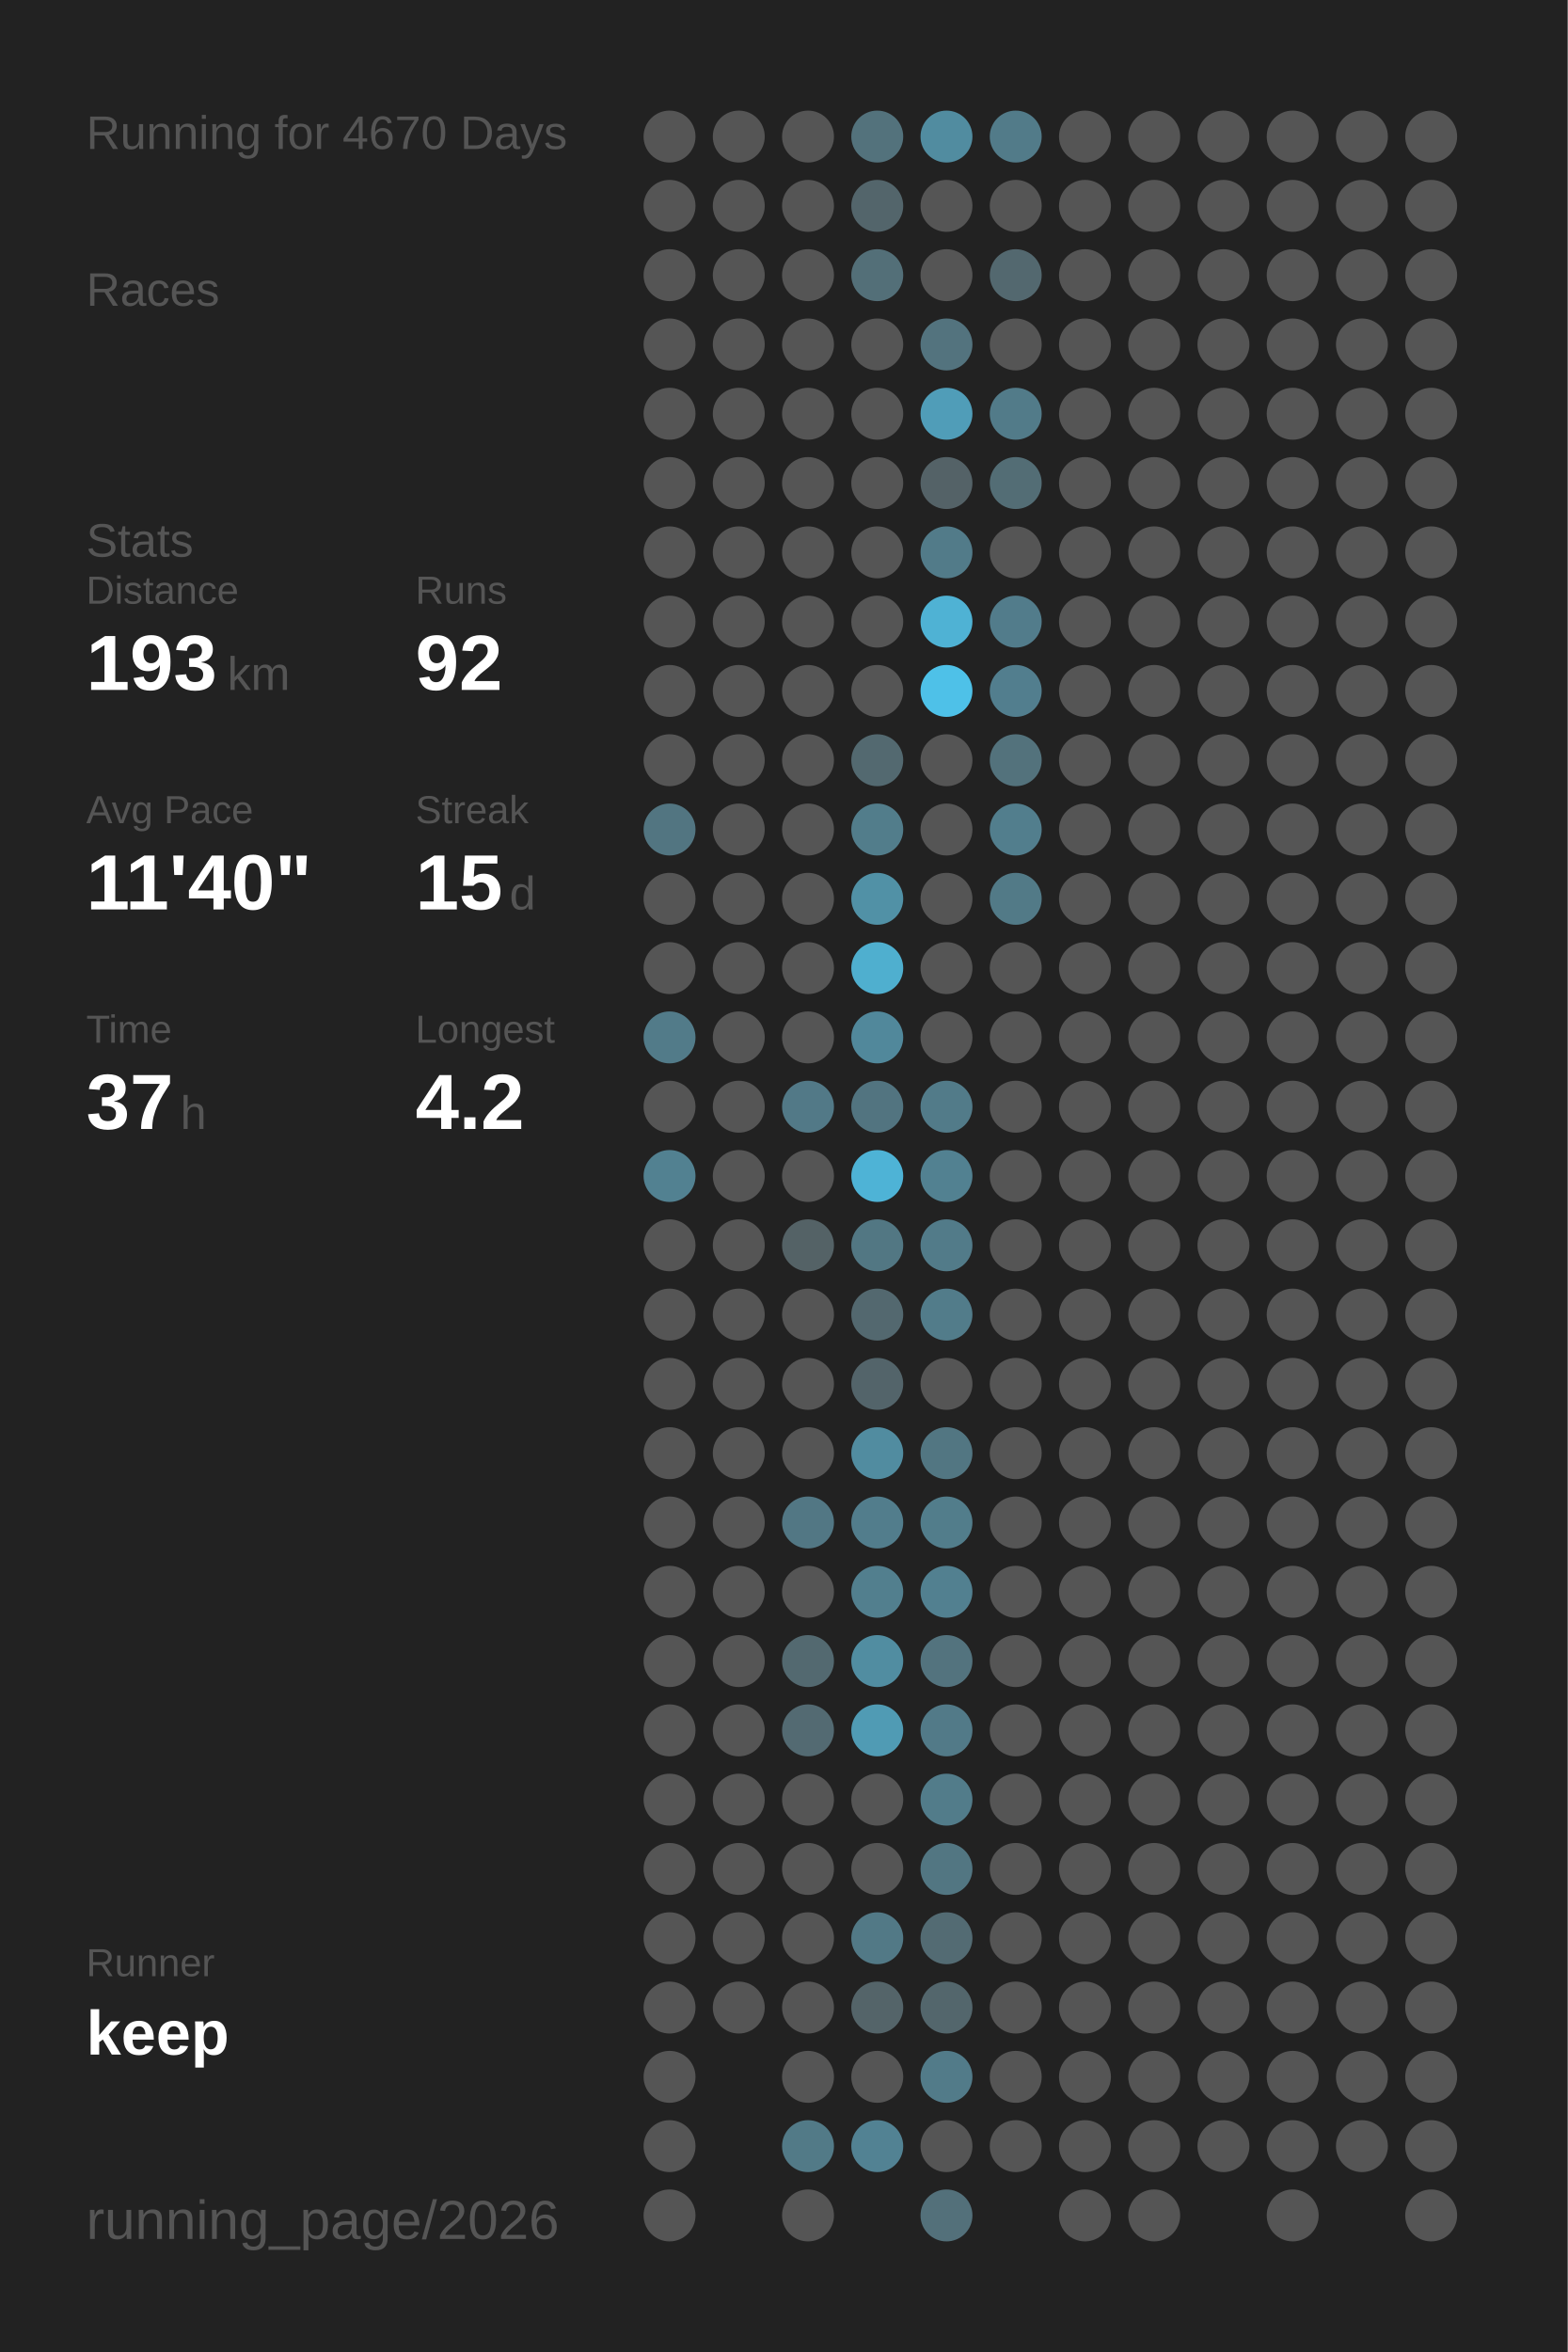
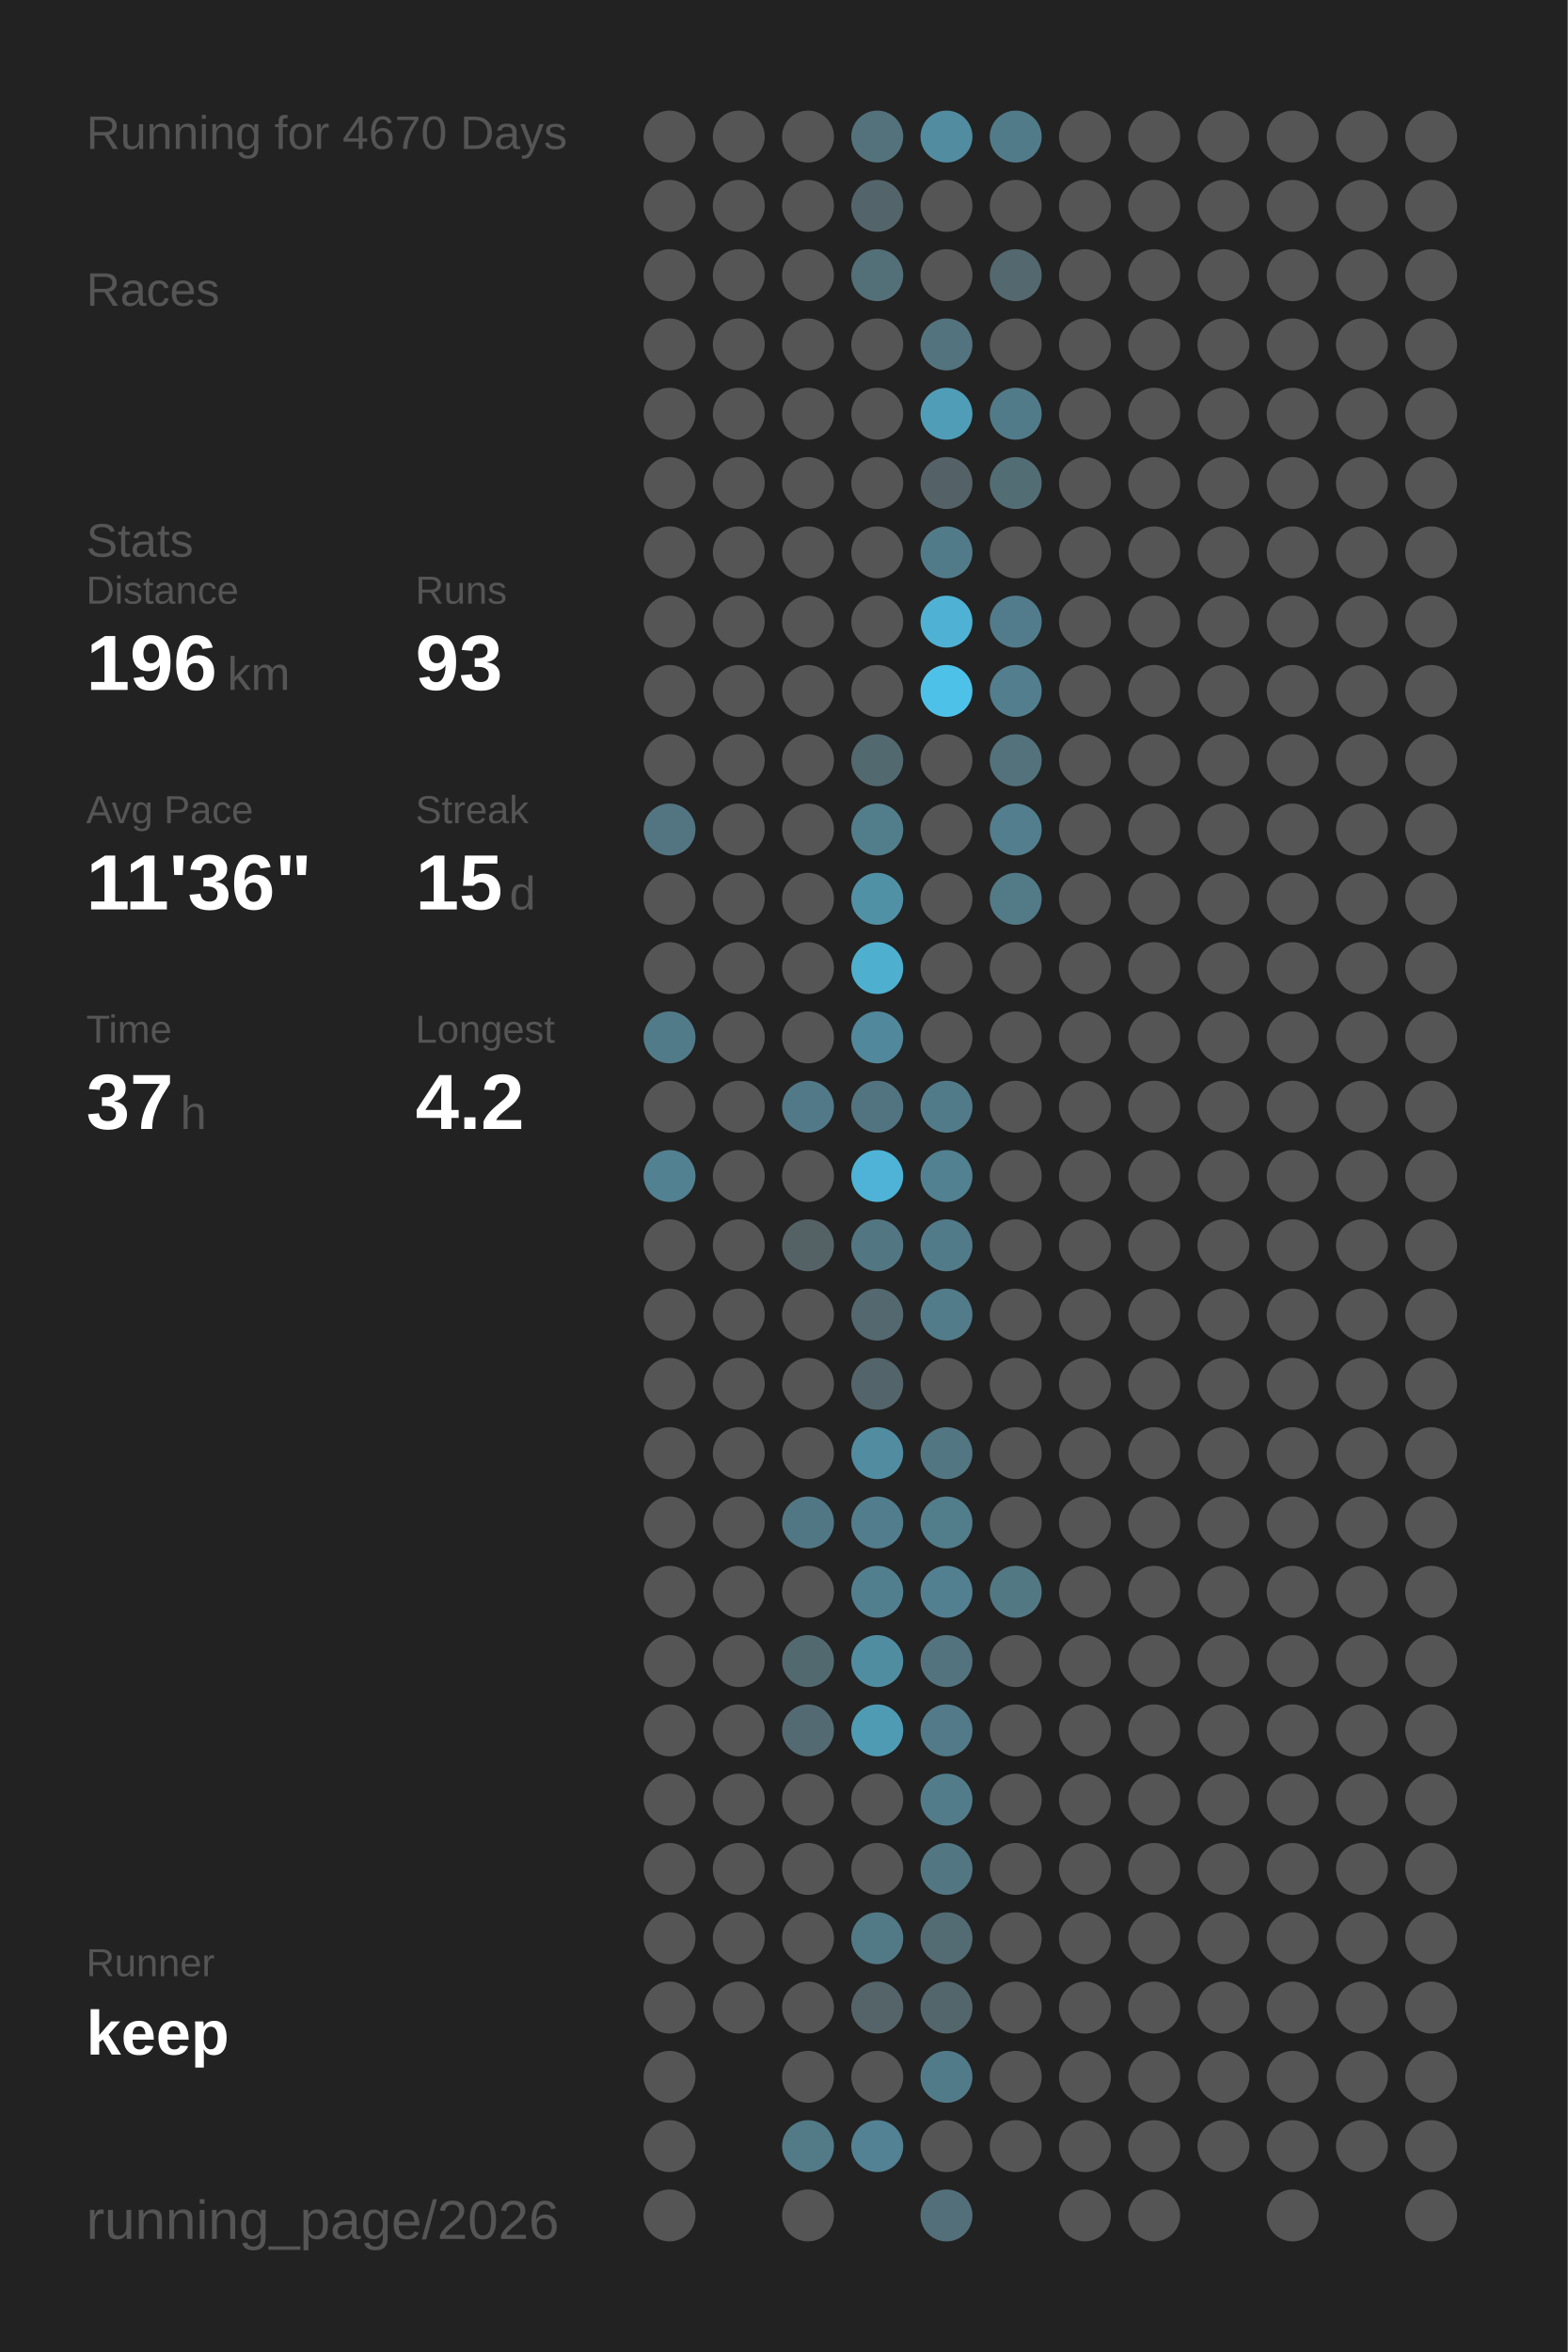
<svg xmlns="http://www.w3.org/2000/svg" baseProfile="full" height="300mm" version="1.1" viewBox="0,0,200,300" width="200mm">
  <defs />
  <rect fill="#222222" height="300" width="200" x="0" y="0" />
  <text fill="#555555" style="font-size:6px; font-family:Arial;" x="11" y="19">Running for 4670 Days</text>
  <text fill="#555555" style="font-size:6px; font-family:Arial;" x="11" y="39">Races</text>
  <text fill="#555555" style="font-size:6px; font-family:Arial;" x="11" y="71">Stats</text>
  <text fill="#555555" style="font-size:5px; font-family:Arial;" x="11" y="77">Distance</text>
-   <text fill="#FFFFFF" style="font-size:10px; font-family:Arial; font-weight:bold;" x="11" y="88">193</text>
+   <text fill="#FFFFFF" style="font-size:10px; font-family:Arial; font-weight:bold;" x="11" y="88">196</text>
  <text fill="#555555" style="font-size:6px; font-family:Arial;" x="29" y="88">km</text>
  <text fill="#555555" style="font-size:5px; font-family:Arial;" x="53" y="77">Runs</text>
-   <text fill="#FFFFFF" style="font-size:10px; font-family:Arial; font-weight:bold;" x="53" y="88">92</text>
+   <text fill="#FFFFFF" style="font-size:10px; font-family:Arial; font-weight:bold;" x="53" y="88">93</text>
  <text fill="#555555" style="font-size:5px; font-family:Arial;" x="11" y="105">Avg Pace</text>
-   <text fill="#FFFFFF" style="font-size:10px; font-family:Arial; font-weight:bold;" x="11" y="116">11'40"</text>
+   <text fill="#FFFFFF" style="font-size:10px; font-family:Arial; font-weight:bold;" x="11" y="116">11'36"</text>
  <text fill="#555555" style="font-size:5px; font-family:Arial;" x="53" y="105">Streak</text>
  <text fill="#FFFFFF" style="font-size:10px; font-family:Arial; font-weight:bold;" x="53" y="116">15</text>
  <text fill="#555555" style="font-size:6px; font-family:Arial;" x="65" y="116">d</text>
  <text fill="#555555" style="font-size:5px; font-family:Arial;" x="11" y="133">Time</text>
  <text fill="#FFFFFF" style="font-size:10px; font-family:Arial; font-weight:bold;" x="11" y="144">37</text>
  <text fill="#555555" style="font-size:6px; font-family:Arial;" x="23" y="144">h</text>
  <text fill="#555555" style="font-size:5px; font-family:Arial;" x="53" y="133">Longest</text>
  <text fill="#FFFFFF" style="font-size:10px; font-family:Arial; font-weight:bold;" x="53" y="144">4.2</text>
  <text fill="#555555" style="font-size:5px; font-family:Arial;" x="11" y="252.065">Runner</text>
  <text fill="#FFFFFF" style="font-size:8px; font-family:Arial; font-weight:bold;" x="11" y="262.065">keep</text>
  <text fill="#555555" style="font-size:7px; font-family:Arial;" x="11" y="285.581">running_page/2026</text>
  <circle cx="85.417" cy="17.419" fill="#555555" r="3.312" />
  <circle cx="85.417" cy="26.258" fill="#555555" r="3.312" />
  <circle cx="85.417" cy="35.097" fill="#555555" r="3.312" />
  <circle cx="85.417" cy="43.935" fill="#555555" r="3.312" />
  <circle cx="85.417" cy="52.774" fill="#555555" r="3.312" />
  <circle cx="85.417" cy="61.613" fill="#555555" r="3.312" />
  <circle cx="85.417" cy="70.452" fill="#555555" r="3.312" />
  <circle cx="85.417" cy="79.29" fill="#555555" r="3.312" />
  <circle cx="85.417" cy="88.129" fill="#555555" r="3.312" />
  <circle cx="85.417" cy="96.968" fill="#555555" r="3.312" />
  <circle cx="85.417" cy="105.806" fill="#527581" r="3.312" />
  <circle cx="85.417" cy="114.645" fill="#555555" r="3.312" />
  <circle cx="85.417" cy="123.484" fill="#555555" r="3.312" />
  <circle cx="85.417" cy="132.323" fill="#527b89" r="3.312" />
  <circle cx="85.417" cy="141.161" fill="#555555" r="3.312" />
  <circle cx="85.417" cy="150" fill="#528191" r="3.312" />
  <circle cx="85.417" cy="158.839" fill="#555555" r="3.312" />
  <circle cx="85.417" cy="167.677" fill="#555555" r="3.312" />
  <circle cx="85.417" cy="176.516" fill="#555555" r="3.312" />
  <circle cx="85.417" cy="185.355" fill="#555555" r="3.312" />
  <circle cx="85.417" cy="194.194" fill="#555555" r="3.312" />
  <circle cx="85.417" cy="203.032" fill="#555555" r="3.312" />
  <circle cx="85.417" cy="211.871" fill="#555555" r="3.312" />
  <circle cx="85.417" cy="220.71" fill="#555555" r="3.312" />
  <circle cx="85.417" cy="229.548" fill="#555555" r="3.312" />
  <circle cx="85.417" cy="238.387" fill="#555555" r="3.312" />
  <circle cx="85.417" cy="247.226" fill="#555555" r="3.312" />
  <circle cx="85.417" cy="256.065" fill="#555555" r="3.312" />
  <circle cx="85.417" cy="264.903" fill="#555555" r="3.312" />
  <circle cx="85.417" cy="273.742" fill="#555555" r="3.312" />
  <circle cx="85.417" cy="282.581" fill="#555555" r="3.312" />
  <circle cx="94.25" cy="17.419" fill="#555555" r="3.312" />
  <circle cx="94.25" cy="26.258" fill="#555555" r="3.312" />
  <circle cx="94.25" cy="35.097" fill="#555555" r="3.312" />
  <circle cx="94.25" cy="43.935" fill="#555555" r="3.312" />
  <circle cx="94.25" cy="52.774" fill="#555555" r="3.312" />
  <circle cx="94.25" cy="61.613" fill="#555555" r="3.312" />
  <circle cx="94.25" cy="70.452" fill="#555555" r="3.312" />
  <circle cx="94.25" cy="79.29" fill="#555555" r="3.312" />
  <circle cx="94.25" cy="88.129" fill="#555555" r="3.312" />
  <circle cx="94.25" cy="96.968" fill="#555555" r="3.312" />
  <circle cx="94.25" cy="105.806" fill="#555555" r="3.312" />
  <circle cx="94.25" cy="114.645" fill="#555555" r="3.312" />
  <circle cx="94.25" cy="123.484" fill="#555555" r="3.312" />
  <circle cx="94.25" cy="132.323" fill="#555555" r="3.312" />
  <circle cx="94.25" cy="141.161" fill="#555555" r="3.312" />
  <circle cx="94.25" cy="150" fill="#555555" r="3.312" />
  <circle cx="94.25" cy="158.839" fill="#555555" r="3.312" />
  <circle cx="94.25" cy="167.677" fill="#555555" r="3.312" />
  <circle cx="94.25" cy="176.516" fill="#555555" r="3.312" />
  <circle cx="94.25" cy="185.355" fill="#555555" r="3.312" />
  <circle cx="94.25" cy="194.194" fill="#555555" r="3.312" />
  <circle cx="94.25" cy="203.032" fill="#555555" r="3.312" />
  <circle cx="94.25" cy="211.871" fill="#555555" r="3.312" />
  <circle cx="94.25" cy="220.71" fill="#555555" r="3.312" />
  <circle cx="94.25" cy="229.548" fill="#555555" r="3.312" />
  <circle cx="94.25" cy="238.387" fill="#555555" r="3.312" />
  <circle cx="94.25" cy="247.226" fill="#555555" r="3.312" />
  <circle cx="94.25" cy="256.065" fill="#555555" r="3.312" />
  <circle cx="103.083" cy="17.419" fill="#555555" r="3.312" />
  <circle cx="103.083" cy="26.258" fill="#555555" r="3.312" />
  <circle cx="103.083" cy="35.097" fill="#555555" r="3.312" />
  <circle cx="103.083" cy="43.935" fill="#555555" r="3.312" />
  <circle cx="103.083" cy="52.774" fill="#555555" r="3.312" />
  <circle cx="103.083" cy="61.613" fill="#555555" r="3.312" />
  <circle cx="103.083" cy="70.452" fill="#555555" r="3.312" />
  <circle cx="103.083" cy="79.29" fill="#555555" r="3.312" />
  <circle cx="103.083" cy="88.129" fill="#555555" r="3.312" />
  <circle cx="103.083" cy="96.968" fill="#555555" r="3.312" />
  <circle cx="103.083" cy="105.806" fill="#555555" r="3.312" />
  <circle cx="103.083" cy="114.645" fill="#555555" r="3.312" />
  <circle cx="103.083" cy="123.484" fill="#555555" r="3.312" />
  <circle cx="103.083" cy="132.323" fill="#555555" r="3.312" />
  <circle cx="103.083" cy="141.161" fill="#527987" r="3.312" />
  <circle cx="103.083" cy="150" fill="#555555" r="3.312" />
  <circle cx="103.083" cy="158.839" fill="#546266" r="3.312" />
  <circle cx="103.083" cy="167.677" fill="#555555" r="3.312" />
  <circle cx="103.083" cy="176.516" fill="#555555" r="3.312" />
  <circle cx="103.083" cy="185.355" fill="#555555" r="3.312" />
  <circle cx="103.083" cy="194.194" fill="#527784" r="3.312" />
  <circle cx="103.083" cy="203.032" fill="#555555" r="3.312" />
  <circle cx="103.083" cy="211.871" fill="#536970" r="3.312" />
  <circle cx="103.083" cy="220.71" fill="#536a72" r="3.312" />
  <circle cx="103.083" cy="229.548" fill="#555555" r="3.312" />
  <circle cx="103.083" cy="238.387" fill="#555555" r="3.312" />
  <circle cx="103.083" cy="247.226" fill="#555555" r="3.312" />
  <circle cx="103.083" cy="256.065" fill="#555555" r="3.312" />
  <circle cx="103.083" cy="264.903" fill="#555555" r="3.312" />
  <circle cx="103.083" cy="273.742" fill="#527a87" r="3.312" />
  <circle cx="103.083" cy="282.581" fill="#555555" r="3.312" />
  <circle cx="111.917" cy="17.419" fill="#53727c" r="3.312" />
  <circle cx="111.917" cy="26.258" fill="#53656b" r="3.312" />
  <circle cx="111.917" cy="35.097" fill="#536f78" r="3.312" />
  <circle cx="111.917" cy="43.935" fill="#555555" r="3.312" />
  <circle cx="111.917" cy="52.774" fill="#555555" r="3.312" />
  <circle cx="111.917" cy="61.613" fill="#555555" r="3.312" />
  <circle cx="111.917" cy="70.452" fill="#555555" r="3.312" />
  <circle cx="111.917" cy="79.29" fill="#555555" r="3.312" />
  <circle cx="111.917" cy="88.129" fill="#555555" r="3.312" />
  <circle cx="111.917" cy="96.968" fill="#536970" r="3.312" />
  <circle cx="111.917" cy="105.806" fill="#527d8b" r="3.312" />
  <circle cx="111.917" cy="114.645" fill="#5191a6" r="3.312" />
  <circle cx="111.917" cy="123.484" fill="#4fafcf" r="3.312" />
  <circle cx="111.917" cy="132.323" fill="#51889b" r="3.312" />
  <circle cx="111.917" cy="141.161" fill="#527480" r="3.312" />
  <circle cx="111.917" cy="150" fill="#4eb3d6" r="3.312" />
  <circle cx="111.917" cy="158.839" fill="#527783" r="3.312" />
  <circle cx="111.917" cy="167.677" fill="#53686f" r="3.312" />
  <circle cx="111.917" cy="176.516" fill="#53646a" r="3.312" />
  <circle cx="111.917" cy="185.355" fill="#518ca0" r="3.312" />
  <circle cx="111.917" cy="194.194" fill="#527d8c" r="3.312" />
  <circle cx="111.917" cy="203.032" fill="#527f8e" r="3.312" />
  <circle cx="111.917" cy="211.871" fill="#518da1" r="3.312" />
  <circle cx="111.917" cy="220.71" fill="#509bb4" r="3.312" />
  <circle cx="111.917" cy="229.548" fill="#555555" r="3.312" />
  <circle cx="111.917" cy="238.387" fill="#555555" r="3.312" />
  <circle cx="111.917" cy="247.226" fill="#527986" r="3.312" />
  <circle cx="111.917" cy="256.065" fill="#546469" r="3.312" />
  <circle cx="111.917" cy="264.903" fill="#555555" r="3.312" />
  <circle cx="111.917" cy="273.742" fill="#528293" r="3.312" />
  <circle cx="120.75" cy="17.419" fill="#518ca0" r="3.312" />
  <circle cx="120.75" cy="26.258" fill="#555555" r="3.312" />
  <circle cx="120.75" cy="35.097" fill="#555555" r="3.312" />
  <circle cx="120.75" cy="43.935" fill="#53737e" r="3.312" />
  <circle cx="120.75" cy="52.774" fill="#509db8" r="3.312" />
  <circle cx="120.75" cy="61.613" fill="#546267" r="3.312" />
  <circle cx="120.75" cy="70.452" fill="#527b89" r="3.312" />
  <circle cx="120.75" cy="79.29" fill="#4fb2d4" r="3.312" />
  <circle cx="120.75" cy="88.129" fill="#4ec1e8" r="3.312" />
  <circle cx="120.75" cy="96.968" fill="#555555" r="3.312" />
  <circle cx="120.75" cy="105.806" fill="#555555" r="3.312" />
  <circle cx="120.75" cy="114.645" fill="#555555" r="3.312" />
  <circle cx="120.75" cy="123.484" fill="#555555" r="3.312" />
  <circle cx="120.75" cy="132.323" fill="#555555" r="3.312" />
  <circle cx="120.75" cy="141.161" fill="#527b89" r="3.312" />
  <circle cx="120.75" cy="150" fill="#528191" r="3.312" />
  <circle cx="120.75" cy="158.839" fill="#527b89" r="3.312" />
  <circle cx="120.75" cy="167.677" fill="#527c8a" r="3.312" />
  <circle cx="120.75" cy="176.516" fill="#555555" r="3.312" />
  <circle cx="120.75" cy="185.355" fill="#527682" r="3.312" />
  <circle cx="120.75" cy="194.194" fill="#527d8b" r="3.312" />
  <circle cx="120.75" cy="203.032" fill="#528090" r="3.312" />
  <circle cx="120.75" cy="211.871" fill="#53737e" r="3.312" />
  <circle cx="120.75" cy="220.71" fill="#527a88" r="3.312" />
  <circle cx="120.75" cy="229.548" fill="#527c8a" r="3.312" />
  <circle cx="120.75" cy="238.387" fill="#527682" r="3.312" />
  <circle cx="120.75" cy="247.226" fill="#536b73" r="3.312" />
  <circle cx="120.75" cy="256.065" fill="#53666c" r="3.312" />
  <circle cx="120.75" cy="264.903" fill="#527b89" r="3.312" />
  <circle cx="120.75" cy="273.742" fill="#555555" r="3.312" />
  <circle cx="120.75" cy="282.581" fill="#53707a" r="3.312" />
  <circle cx="129.583" cy="17.419" fill="#527b89" r="3.312" />
  <circle cx="129.583" cy="26.258" fill="#555555" r="3.312" />
  <circle cx="129.583" cy="35.097" fill="#53686f" r="3.312" />
  <circle cx="129.583" cy="43.935" fill="#555555" r="3.312" />
  <circle cx="129.583" cy="52.774" fill="#527b89" r="3.312" />
  <circle cx="129.583" cy="61.613" fill="#536d75" r="3.312" />
  <circle cx="129.583" cy="70.452" fill="#555555" r="3.312" />
  <circle cx="129.583" cy="79.29" fill="#527c8b" r="3.312" />
  <circle cx="129.583" cy="88.129" fill="#527e8e" r="3.312" />
  <circle cx="129.583" cy="96.968" fill="#53727c" r="3.312" />
  <circle cx="129.583" cy="105.806" fill="#527e8d" r="3.312" />
  <circle cx="129.583" cy="114.645" fill="#527a87" r="3.312" />
  <circle cx="129.583" cy="123.484" fill="#555555" r="3.312" />
  <circle cx="129.583" cy="132.323" fill="#555555" r="3.312" />
  <circle cx="129.583" cy="141.161" fill="#555555" r="3.312" />
  <circle cx="129.583" cy="150" fill="#555555" r="3.312" />
  <circle cx="129.583" cy="158.839" fill="#555555" r="3.312" />
  <circle cx="129.583" cy="167.677" fill="#555555" r="3.312" />
  <circle cx="129.583" cy="176.516" fill="#555555" r="3.312" />
  <circle cx="129.583" cy="185.355" fill="#555555" r="3.312" />
  <circle cx="129.583" cy="194.194" fill="#555555" r="3.312" />
-   <circle cx="129.583" cy="203.032" fill="#555555" r="3.312" />
+   <circle cx="129.583" cy="203.032" fill="#527884" r="3.312" />
  <circle cx="129.583" cy="211.871" fill="#555555" r="3.312" />
  <circle cx="129.583" cy="220.71" fill="#555555" r="3.312" />
  <circle cx="129.583" cy="229.548" fill="#555555" r="3.312" />
  <circle cx="129.583" cy="238.387" fill="#555555" r="3.312" />
  <circle cx="129.583" cy="247.226" fill="#555555" r="3.312" />
  <circle cx="129.583" cy="256.065" fill="#555555" r="3.312" />
  <circle cx="129.583" cy="264.903" fill="#555555" r="3.312" />
  <circle cx="129.583" cy="273.742" fill="#555555" r="3.312" />
  <circle cx="138.417" cy="17.419" fill="#555555" r="3.312" />
  <circle cx="138.417" cy="26.258" fill="#555555" r="3.312" />
  <circle cx="138.417" cy="35.097" fill="#555555" r="3.312" />
  <circle cx="138.417" cy="43.935" fill="#555555" r="3.312" />
  <circle cx="138.417" cy="52.774" fill="#555555" r="3.312" />
  <circle cx="138.417" cy="61.613" fill="#555555" r="3.312" />
  <circle cx="138.417" cy="70.452" fill="#555555" r="3.312" />
  <circle cx="138.417" cy="79.29" fill="#555555" r="3.312" />
  <circle cx="138.417" cy="88.129" fill="#555555" r="3.312" />
  <circle cx="138.417" cy="96.968" fill="#555555" r="3.312" />
  <circle cx="138.417" cy="105.806" fill="#555555" r="3.312" />
  <circle cx="138.417" cy="114.645" fill="#555555" r="3.312" />
  <circle cx="138.417" cy="123.484" fill="#555555" r="3.312" />
  <circle cx="138.417" cy="132.323" fill="#555555" r="3.312" />
  <circle cx="138.417" cy="141.161" fill="#555555" r="3.312" />
  <circle cx="138.417" cy="150" fill="#555555" r="3.312" />
  <circle cx="138.417" cy="158.839" fill="#555555" r="3.312" />
  <circle cx="138.417" cy="167.677" fill="#555555" r="3.312" />
  <circle cx="138.417" cy="176.516" fill="#555555" r="3.312" />
  <circle cx="138.417" cy="185.355" fill="#555555" r="3.312" />
  <circle cx="138.417" cy="194.194" fill="#555555" r="3.312" />
  <circle cx="138.417" cy="203.032" fill="#555555" r="3.312" />
  <circle cx="138.417" cy="211.871" fill="#555555" r="3.312" />
  <circle cx="138.417" cy="220.71" fill="#555555" r="3.312" />
  <circle cx="138.417" cy="229.548" fill="#555555" r="3.312" />
  <circle cx="138.417" cy="238.387" fill="#555555" r="3.312" />
  <circle cx="138.417" cy="247.226" fill="#555555" r="3.312" />
  <circle cx="138.417" cy="256.065" fill="#555555" r="3.312" />
  <circle cx="138.417" cy="264.903" fill="#555555" r="3.312" />
  <circle cx="138.417" cy="273.742" fill="#555555" r="3.312" />
  <circle cx="138.417" cy="282.581" fill="#555555" r="3.312" />
  <circle cx="147.25" cy="17.419" fill="#555555" r="3.312" />
  <circle cx="147.25" cy="26.258" fill="#555555" r="3.312" />
  <circle cx="147.25" cy="35.097" fill="#555555" r="3.312" />
  <circle cx="147.25" cy="43.935" fill="#555555" r="3.312" />
  <circle cx="147.25" cy="52.774" fill="#555555" r="3.312" />
  <circle cx="147.25" cy="61.613" fill="#555555" r="3.312" />
  <circle cx="147.25" cy="70.452" fill="#555555" r="3.312" />
  <circle cx="147.25" cy="79.29" fill="#555555" r="3.312" />
  <circle cx="147.25" cy="88.129" fill="#555555" r="3.312" />
  <circle cx="147.25" cy="96.968" fill="#555555" r="3.312" />
  <circle cx="147.25" cy="105.806" fill="#555555" r="3.312" />
  <circle cx="147.25" cy="114.645" fill="#555555" r="3.312" />
  <circle cx="147.25" cy="123.484" fill="#555555" r="3.312" />
  <circle cx="147.25" cy="132.323" fill="#555555" r="3.312" />
  <circle cx="147.25" cy="141.161" fill="#555555" r="3.312" />
  <circle cx="147.25" cy="150" fill="#555555" r="3.312" />
  <circle cx="147.25" cy="158.839" fill="#555555" r="3.312" />
  <circle cx="147.25" cy="167.677" fill="#555555" r="3.312" />
  <circle cx="147.25" cy="176.516" fill="#555555" r="3.312" />
  <circle cx="147.25" cy="185.355" fill="#555555" r="3.312" />
  <circle cx="147.25" cy="194.194" fill="#555555" r="3.312" />
  <circle cx="147.25" cy="203.032" fill="#555555" r="3.312" />
  <circle cx="147.25" cy="211.871" fill="#555555" r="3.312" />
  <circle cx="147.25" cy="220.71" fill="#555555" r="3.312" />
  <circle cx="147.25" cy="229.548" fill="#555555" r="3.312" />
  <circle cx="147.25" cy="238.387" fill="#555555" r="3.312" />
  <circle cx="147.25" cy="247.226" fill="#555555" r="3.312" />
  <circle cx="147.25" cy="256.065" fill="#555555" r="3.312" />
  <circle cx="147.25" cy="264.903" fill="#555555" r="3.312" />
  <circle cx="147.25" cy="273.742" fill="#555555" r="3.312" />
  <circle cx="147.25" cy="282.581" fill="#555555" r="3.312" />
  <circle cx="156.083" cy="17.419" fill="#555555" r="3.312" />
  <circle cx="156.083" cy="26.258" fill="#555555" r="3.312" />
  <circle cx="156.083" cy="35.097" fill="#555555" r="3.312" />
  <circle cx="156.083" cy="43.935" fill="#555555" r="3.312" />
  <circle cx="156.083" cy="52.774" fill="#555555" r="3.312" />
  <circle cx="156.083" cy="61.613" fill="#555555" r="3.312" />
  <circle cx="156.083" cy="70.452" fill="#555555" r="3.312" />
  <circle cx="156.083" cy="79.29" fill="#555555" r="3.312" />
  <circle cx="156.083" cy="88.129" fill="#555555" r="3.312" />
  <circle cx="156.083" cy="96.968" fill="#555555" r="3.312" />
  <circle cx="156.083" cy="105.806" fill="#555555" r="3.312" />
  <circle cx="156.083" cy="114.645" fill="#555555" r="3.312" />
  <circle cx="156.083" cy="123.484" fill="#555555" r="3.312" />
  <circle cx="156.083" cy="132.323" fill="#555555" r="3.312" />
  <circle cx="156.083" cy="141.161" fill="#555555" r="3.312" />
  <circle cx="156.083" cy="150" fill="#555555" r="3.312" />
  <circle cx="156.083" cy="158.839" fill="#555555" r="3.312" />
  <circle cx="156.083" cy="167.677" fill="#555555" r="3.312" />
  <circle cx="156.083" cy="176.516" fill="#555555" r="3.312" />
  <circle cx="156.083" cy="185.355" fill="#555555" r="3.312" />
  <circle cx="156.083" cy="194.194" fill="#555555" r="3.312" />
  <circle cx="156.083" cy="203.032" fill="#555555" r="3.312" />
  <circle cx="156.083" cy="211.871" fill="#555555" r="3.312" />
  <circle cx="156.083" cy="220.71" fill="#555555" r="3.312" />
  <circle cx="156.083" cy="229.548" fill="#555555" r="3.312" />
  <circle cx="156.083" cy="238.387" fill="#555555" r="3.312" />
  <circle cx="156.083" cy="247.226" fill="#555555" r="3.312" />
  <circle cx="156.083" cy="256.065" fill="#555555" r="3.312" />
  <circle cx="156.083" cy="264.903" fill="#555555" r="3.312" />
  <circle cx="156.083" cy="273.742" fill="#555555" r="3.312" />
  <circle cx="164.917" cy="17.419" fill="#555555" r="3.312" />
  <circle cx="164.917" cy="26.258" fill="#555555" r="3.312" />
  <circle cx="164.917" cy="35.097" fill="#555555" r="3.312" />
  <circle cx="164.917" cy="43.935" fill="#555555" r="3.312" />
  <circle cx="164.917" cy="52.774" fill="#555555" r="3.312" />
  <circle cx="164.917" cy="61.613" fill="#555555" r="3.312" />
  <circle cx="164.917" cy="70.452" fill="#555555" r="3.312" />
  <circle cx="164.917" cy="79.29" fill="#555555" r="3.312" />
  <circle cx="164.917" cy="88.129" fill="#555555" r="3.312" />
  <circle cx="164.917" cy="96.968" fill="#555555" r="3.312" />
  <circle cx="164.917" cy="105.806" fill="#555555" r="3.312" />
  <circle cx="164.917" cy="114.645" fill="#555555" r="3.312" />
  <circle cx="164.917" cy="123.484" fill="#555555" r="3.312" />
  <circle cx="164.917" cy="132.323" fill="#555555" r="3.312" />
  <circle cx="164.917" cy="141.161" fill="#555555" r="3.312" />
  <circle cx="164.917" cy="150" fill="#555555" r="3.312" />
  <circle cx="164.917" cy="158.839" fill="#555555" r="3.312" />
  <circle cx="164.917" cy="167.677" fill="#555555" r="3.312" />
  <circle cx="164.917" cy="176.516" fill="#555555" r="3.312" />
  <circle cx="164.917" cy="185.355" fill="#555555" r="3.312" />
  <circle cx="164.917" cy="194.194" fill="#555555" r="3.312" />
  <circle cx="164.917" cy="203.032" fill="#555555" r="3.312" />
  <circle cx="164.917" cy="211.871" fill="#555555" r="3.312" />
  <circle cx="164.917" cy="220.71" fill="#555555" r="3.312" />
  <circle cx="164.917" cy="229.548" fill="#555555" r="3.312" />
  <circle cx="164.917" cy="238.387" fill="#555555" r="3.312" />
  <circle cx="164.917" cy="247.226" fill="#555555" r="3.312" />
  <circle cx="164.917" cy="256.065" fill="#555555" r="3.312" />
  <circle cx="164.917" cy="264.903" fill="#555555" r="3.312" />
  <circle cx="164.917" cy="273.742" fill="#555555" r="3.312" />
  <circle cx="164.917" cy="282.581" fill="#555555" r="3.312" />
  <circle cx="173.75" cy="17.419" fill="#555555" r="3.312" />
  <circle cx="173.75" cy="26.258" fill="#555555" r="3.312" />
  <circle cx="173.75" cy="35.097" fill="#555555" r="3.312" />
  <circle cx="173.75" cy="43.935" fill="#555555" r="3.312" />
  <circle cx="173.75" cy="52.774" fill="#555555" r="3.312" />
  <circle cx="173.75" cy="61.613" fill="#555555" r="3.312" />
  <circle cx="173.75" cy="70.452" fill="#555555" r="3.312" />
  <circle cx="173.75" cy="79.29" fill="#555555" r="3.312" />
  <circle cx="173.75" cy="88.129" fill="#555555" r="3.312" />
  <circle cx="173.75" cy="96.968" fill="#555555" r="3.312" />
  <circle cx="173.75" cy="105.806" fill="#555555" r="3.312" />
  <circle cx="173.75" cy="114.645" fill="#555555" r="3.312" />
  <circle cx="173.75" cy="123.484" fill="#555555" r="3.312" />
  <circle cx="173.75" cy="132.323" fill="#555555" r="3.312" />
  <circle cx="173.75" cy="141.161" fill="#555555" r="3.312" />
  <circle cx="173.75" cy="150" fill="#555555" r="3.312" />
  <circle cx="173.75" cy="158.839" fill="#555555" r="3.312" />
  <circle cx="173.75" cy="167.677" fill="#555555" r="3.312" />
  <circle cx="173.75" cy="176.516" fill="#555555" r="3.312" />
  <circle cx="173.75" cy="185.355" fill="#555555" r="3.312" />
  <circle cx="173.75" cy="194.194" fill="#555555" r="3.312" />
  <circle cx="173.75" cy="203.032" fill="#555555" r="3.312" />
  <circle cx="173.75" cy="211.871" fill="#555555" r="3.312" />
  <circle cx="173.75" cy="220.71" fill="#555555" r="3.312" />
  <circle cx="173.75" cy="229.548" fill="#555555" r="3.312" />
  <circle cx="173.75" cy="238.387" fill="#555555" r="3.312" />
  <circle cx="173.75" cy="247.226" fill="#555555" r="3.312" />
  <circle cx="173.75" cy="256.065" fill="#555555" r="3.312" />
  <circle cx="173.75" cy="264.903" fill="#555555" r="3.312" />
  <circle cx="173.75" cy="273.742" fill="#555555" r="3.312" />
  <circle cx="182.583" cy="17.419" fill="#555555" r="3.312" />
  <circle cx="182.583" cy="26.258" fill="#555555" r="3.312" />
  <circle cx="182.583" cy="35.097" fill="#555555" r="3.312" />
  <circle cx="182.583" cy="43.935" fill="#555555" r="3.312" />
  <circle cx="182.583" cy="52.774" fill="#555555" r="3.312" />
  <circle cx="182.583" cy="61.613" fill="#555555" r="3.312" />
  <circle cx="182.583" cy="70.452" fill="#555555" r="3.312" />
  <circle cx="182.583" cy="79.29" fill="#555555" r="3.312" />
  <circle cx="182.583" cy="88.129" fill="#555555" r="3.312" />
  <circle cx="182.583" cy="96.968" fill="#555555" r="3.312" />
  <circle cx="182.583" cy="105.806" fill="#555555" r="3.312" />
  <circle cx="182.583" cy="114.645" fill="#555555" r="3.312" />
  <circle cx="182.583" cy="123.484" fill="#555555" r="3.312" />
  <circle cx="182.583" cy="132.323" fill="#555555" r="3.312" />
  <circle cx="182.583" cy="141.161" fill="#555555" r="3.312" />
  <circle cx="182.583" cy="150" fill="#555555" r="3.312" />
  <circle cx="182.583" cy="158.839" fill="#555555" r="3.312" />
  <circle cx="182.583" cy="167.677" fill="#555555" r="3.312" />
  <circle cx="182.583" cy="176.516" fill="#555555" r="3.312" />
  <circle cx="182.583" cy="185.355" fill="#555555" r="3.312" />
  <circle cx="182.583" cy="194.194" fill="#555555" r="3.312" />
  <circle cx="182.583" cy="203.032" fill="#555555" r="3.312" />
  <circle cx="182.583" cy="211.871" fill="#555555" r="3.312" />
  <circle cx="182.583" cy="220.71" fill="#555555" r="3.312" />
  <circle cx="182.583" cy="229.548" fill="#555555" r="3.312" />
  <circle cx="182.583" cy="238.387" fill="#555555" r="3.312" />
  <circle cx="182.583" cy="247.226" fill="#555555" r="3.312" />
  <circle cx="182.583" cy="256.065" fill="#555555" r="3.312" />
  <circle cx="182.583" cy="264.903" fill="#555555" r="3.312" />
  <circle cx="182.583" cy="273.742" fill="#555555" r="3.312" />
  <circle cx="182.583" cy="282.581" fill="#555555" r="3.312" />
</svg>
